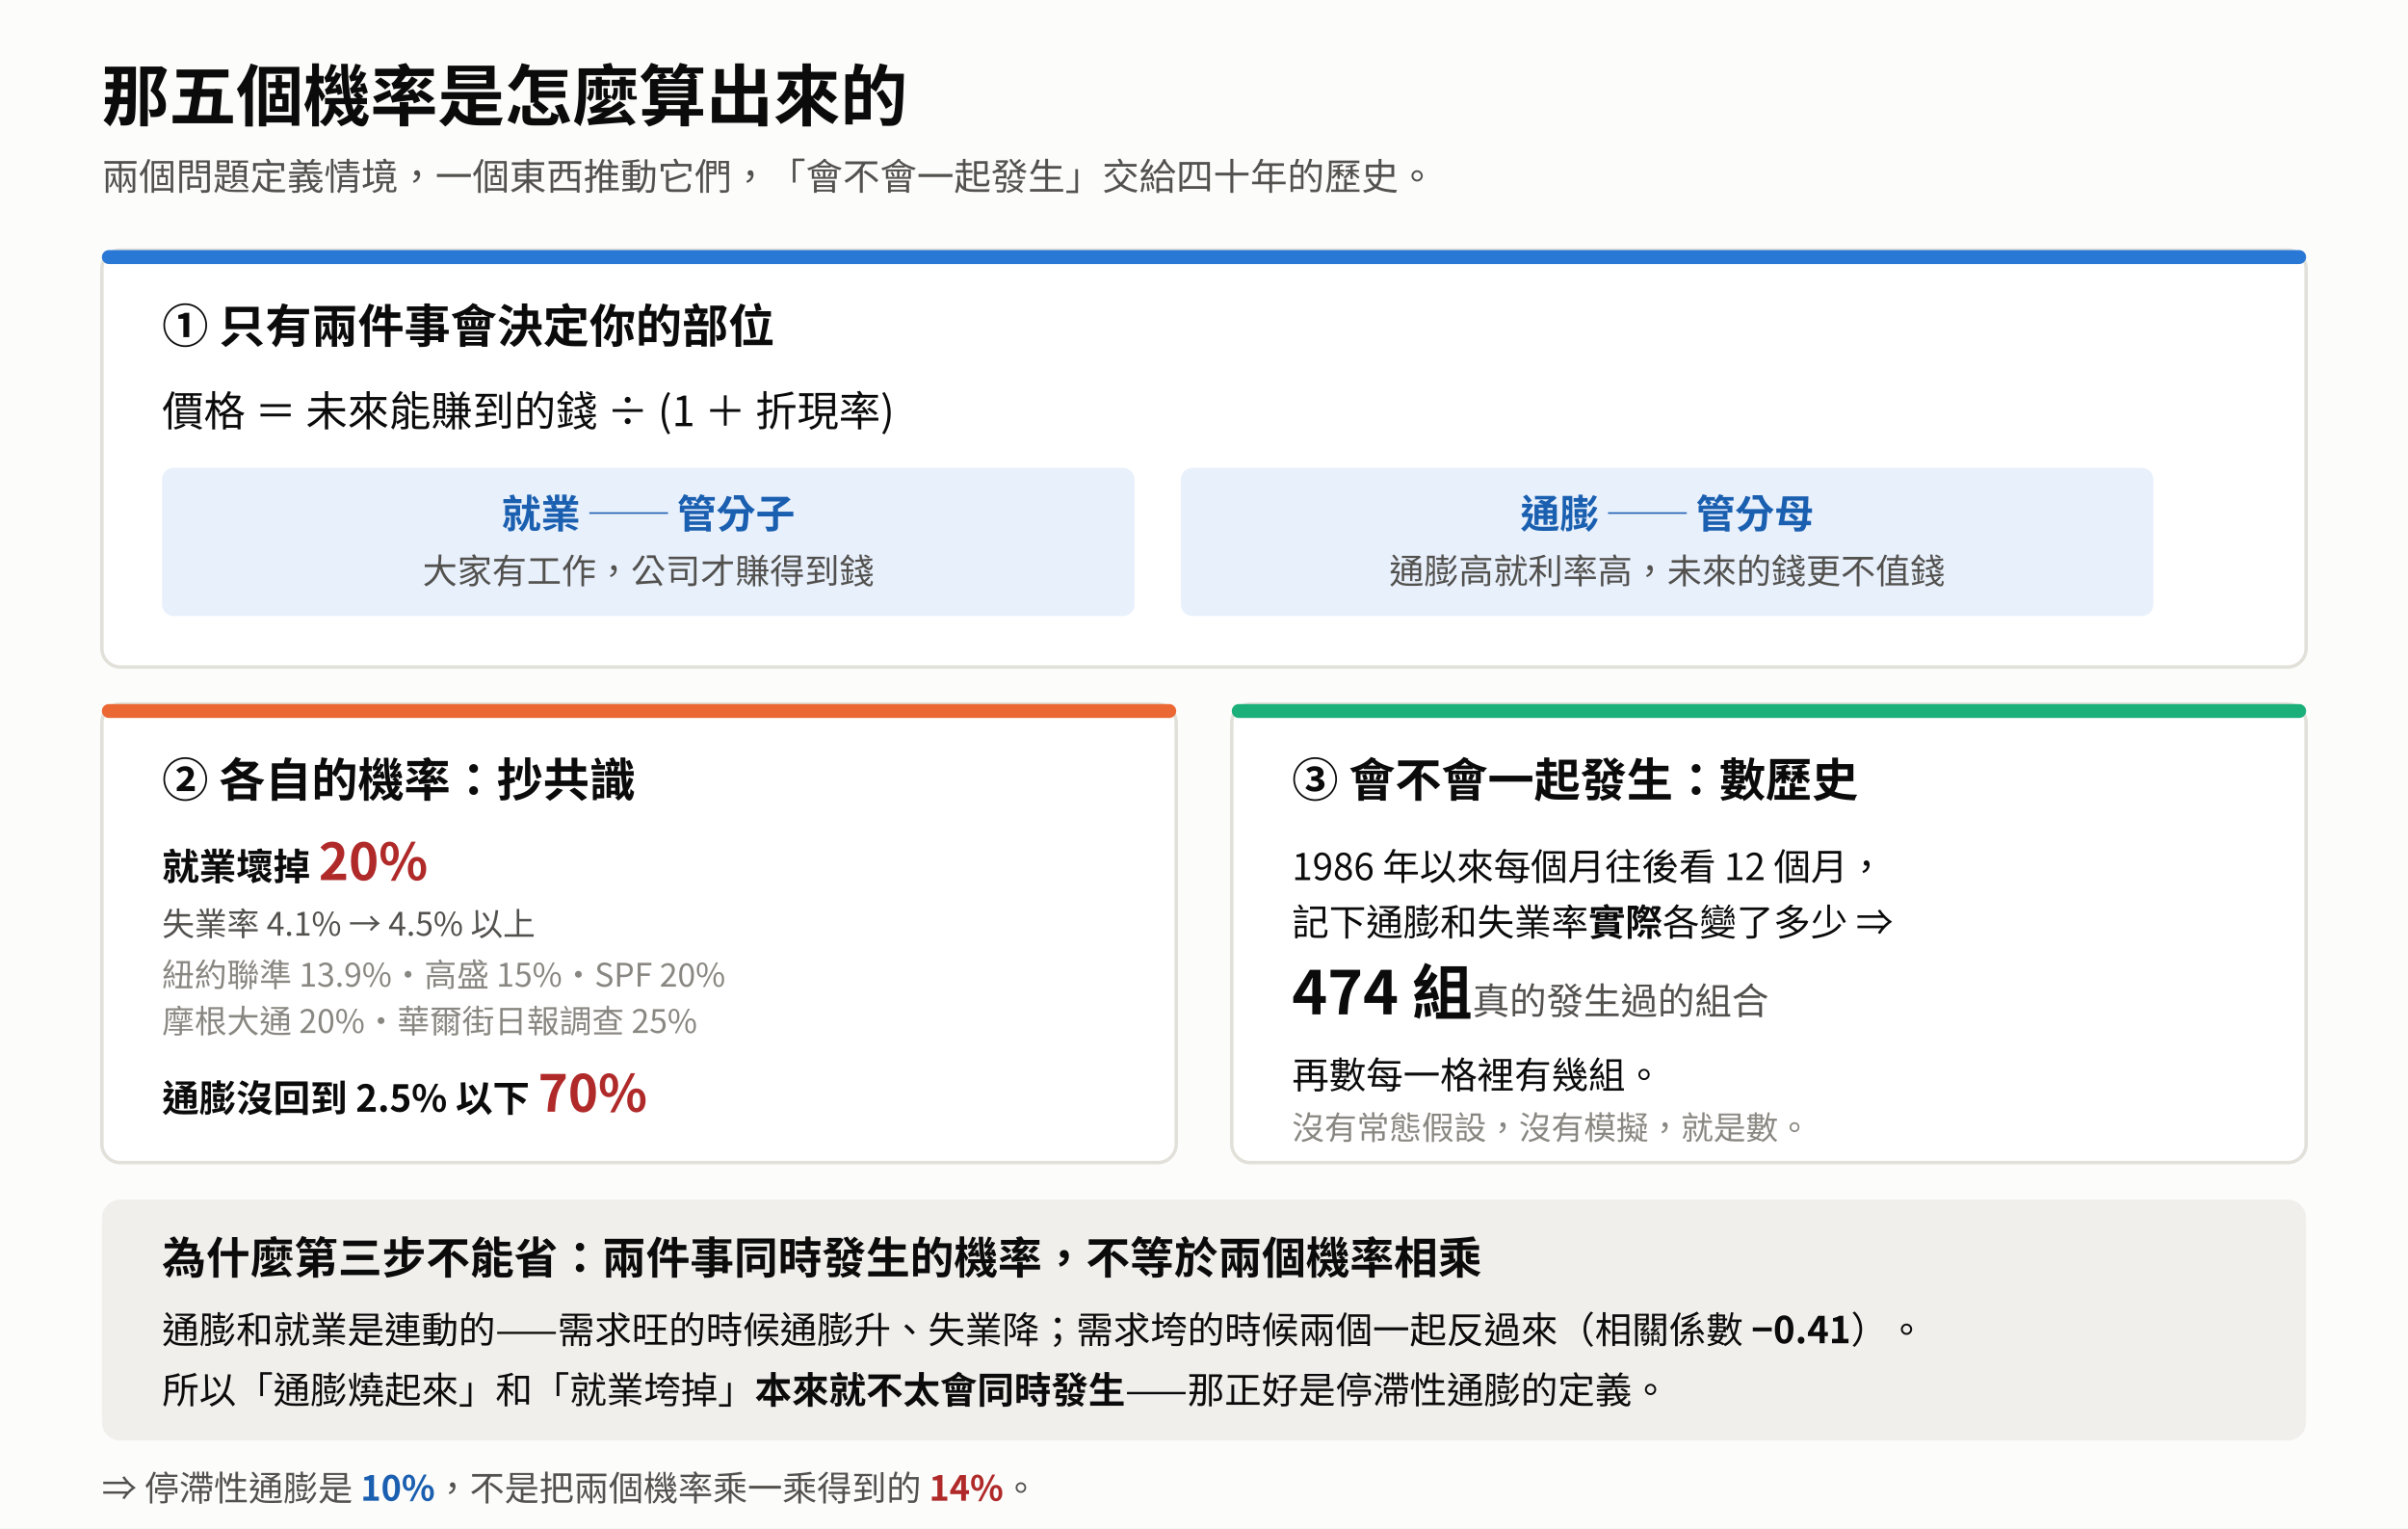
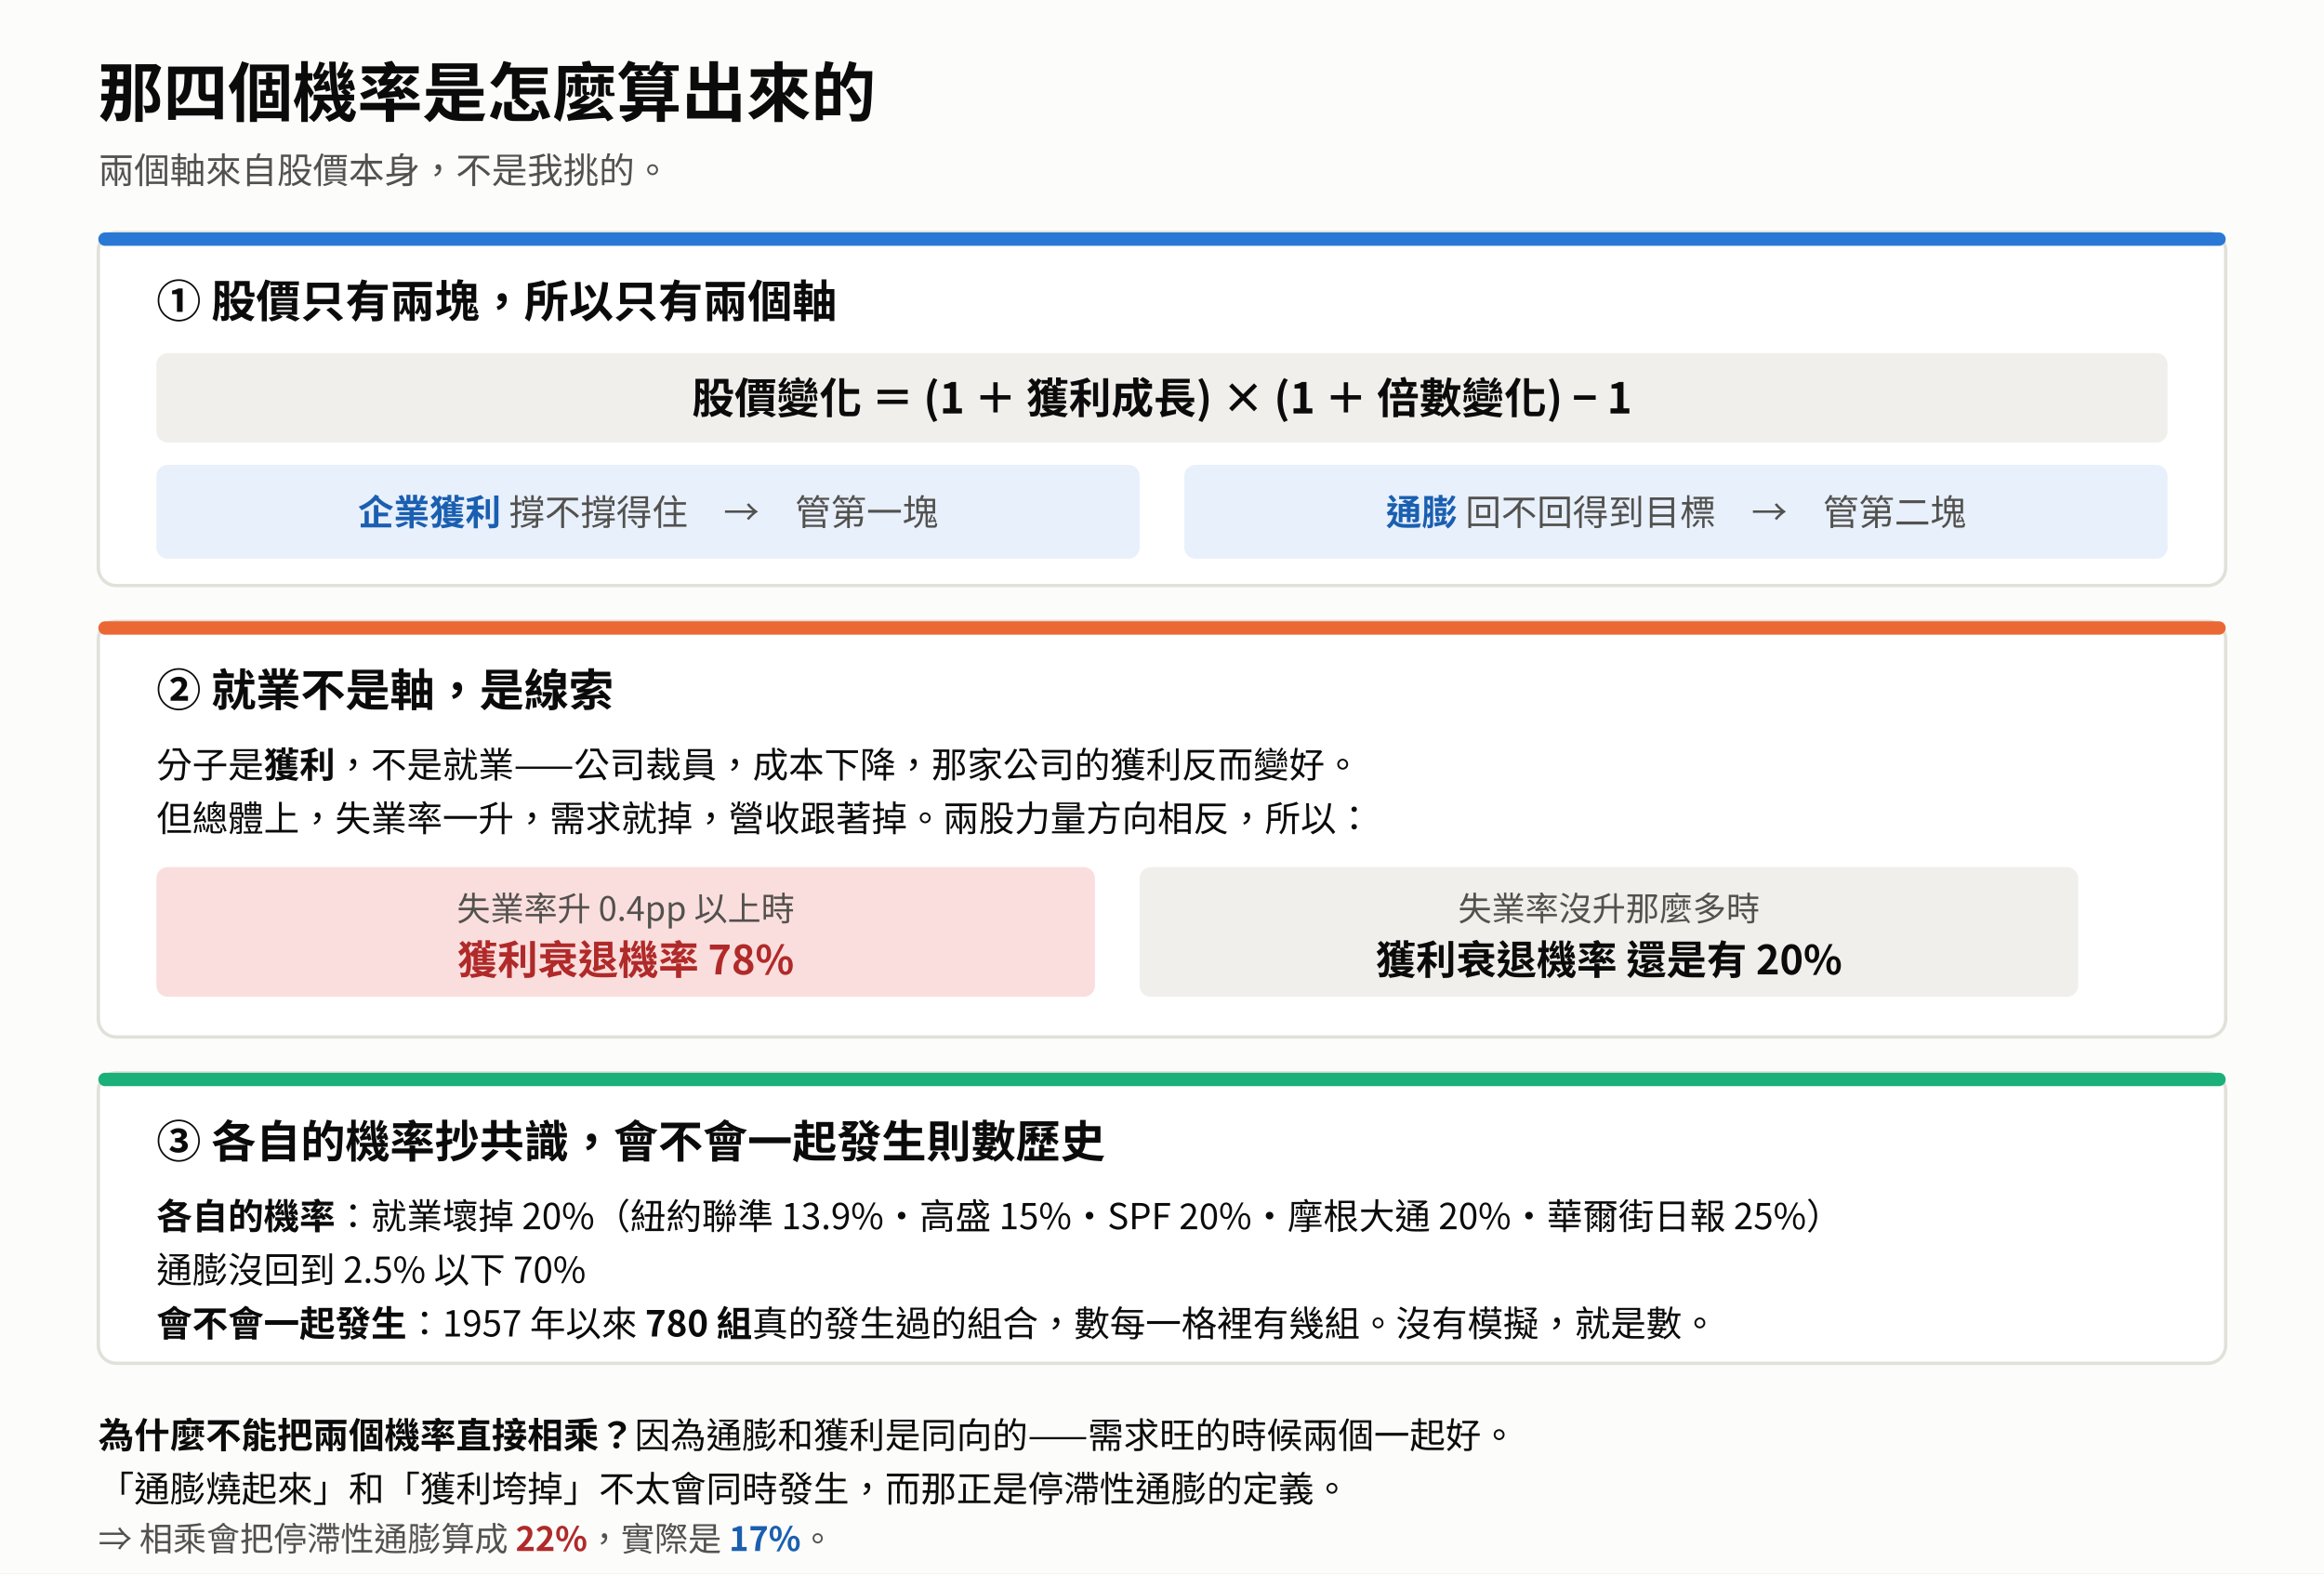
- <svg xmlns="http://www.w3.org/2000/svg" width="1040" height="660" viewBox="0 0 1040 660" font-family="WenQuanYi Zen Hei, Noto Sans CJK TC, PingFang TC, Microsoft JhengHei, sans-serif">
-   <rect width="1040" height="660" fill="#fcfcfb" />
-   <text x="44" y="52" font-size="29" font-weight="700" fill="#0b0b0b">那五個機率是怎麼算出來的</text>
-   <text x="44" y="82" font-size="16" fill="#52514e">兩個問題定義情境，一個東西推動它們，「會不會一起發生」交給四十年的歷史。</text>
-   <rect x="44" y="108" width="952" height="180" rx="8" fill="#ffffff" stroke="#e1e0d9" stroke-width="1.5" />
-   <rect x="44" y="108" width="952" height="6" rx="3" fill="#2a78d6" />
-   <text x="70" y="148" font-size="20" font-weight="700" fill="#0b0b0b">① 只有兩件事會決定你的部位</text>
-   <text x="70" y="184" font-size="18" fill="#0b0b0b">價格 ＝ 未來能賺到的錢 ÷ (1 ＋ 折現率)</text>
-   <rect x="70" y="202" width="420" height="64" rx="5" fill="#e8f0fc" />
-   <text x="280" y="228" font-size="17" font-weight="700" fill="#1a5fb0" text-anchor="middle">就業 ── 管分子</text>
-   <text x="280" y="252" font-size="15" fill="#52514e" text-anchor="middle">大家有工作，公司才賺得到錢</text>
-   <rect x="510" y="202" width="420" height="64" rx="5" fill="#e8f0fc" />
-   <text x="720" y="228" font-size="17" font-weight="700" fill="#1a5fb0" text-anchor="middle">通膨 ── 管分母</text>
-   <text x="720" y="252" font-size="15" fill="#52514e" text-anchor="middle">通膨高就利率高，未來的錢更不值錢</text>
-   <text x="950" y="232" font-size="15" fill="#898781" text-anchor="end" />
-   <rect x="44" y="304" width="464" height="198" rx="8" fill="#ffffff" stroke="#e1e0d9" stroke-width="1.5" />
-   <rect x="44" y="304" width="464" height="6" rx="3" fill="#eb6834" />
-   <text x="70" y="344" font-size="20" font-weight="700" fill="#0b0b0b">② 各自的機率：抄共識</text>
-   <text x="70" y="380" font-size="16" font-weight="700" fill="#0b0b0b">就業壞掉 <tspan font-size="22" fill="#b02a2a">20%</tspan>
-   </text>
-   <text x="70" y="404" font-size="14" fill="#52514e">失業率 4.1% → 4.5% 以上</text>
-   <text x="70" y="426" font-size="14" fill="#898781">紐約聯準 13.9%・高盛 15%・SPF 20%</text>
-   <text x="70" y="446" font-size="14" fill="#898781">摩根大通 20%・華爾街日報調查 25%</text>
-   <text x="70" y="480" font-size="16" font-weight="700" fill="#0b0b0b">通膨沒回到 2.5% 以下 <tspan font-size="22" fill="#b02a2a">70%</tspan>
-   </text>
-   <rect x="532" y="304" width="464" height="198" rx="8" fill="#ffffff" stroke="#e1e0d9" stroke-width="1.5" />
-   <rect x="532" y="304" width="464" height="6" rx="3" fill="#1baf7a" />
-   <text x="558" y="344" font-size="20" font-weight="700" fill="#0b0b0b">③ 會不會一起發生：數歷史</text>
-   <text x="558" y="380" font-size="16" fill="#0b0b0b">1986 年以來每個月往後看 12 個月，</text>
-   <text x="558" y="404" font-size="16" fill="#0b0b0b">記下通膨和失業率<tspan font-weight="700">實際</tspan>各變了多少 ⇒</text>
-   <text x="558" y="438" font-size="26" font-weight="700" fill="#0b0b0b">474 組<tspan font-size="16" font-weight="400" fill="#52514e">　真的發生過的組合</tspan>
-   </text>
-   <text x="558" y="470" font-size="16" fill="#0b0b0b">再數每一格裡有幾組。</text>
-   <text x="558" y="492" font-size="14" fill="#898781">沒有常態假設，沒有模擬，就是數。</text>
-   <rect x="44" y="518" width="952" height="104" rx="8" fill="#f0efec" />
-   <text x="70" y="550" font-size="19" font-weight="700" fill="#0b0b0b">為什麼第三步不能省：兩件事同時發生的機率，不等於兩個機率相乘</text>
-   <text x="70" y="580" font-size="16" fill="#0b0b0b">通膨和就業是連動的——需求旺的時候通膨升、失業降；需求垮的時候兩個一起反過來（相關係數 <tspan font-weight="700">−0.41</tspan>）。</text>
-   <text x="70" y="606" font-size="16" fill="#0b0b0b">所以「通膨燒起來」和「就業垮掉」<tspan font-weight="700">本來就不太會同時發生</tspan>——那正好是停滯性通膨的定義。</text>
-   <text x="44" y="648" font-size="15" fill="#52514e">⇒ 停滯性通膨是 <tspan font-weight="700" fill="#1a5fb0">10%</tspan>，不是把兩個機率乘一乘得到的 <tspan font-weight="700" fill="#b02a2a">14%</tspan>。</text>
+ <svg xmlns="http://www.w3.org/2000/svg" width="1040" height="704" viewBox="0 0 1040 704" font-family="WenQuanYi Zen Hei, Noto Sans CJK TC, PingFang TC, Microsoft JhengHei, sans-serif">
+   <rect width="1040" height="704" fill="#fcfcfb" />
+   <text x="44" y="52" font-size="29" font-weight="700" fill="#0b0b0b">那四個機率是怎麼算出來的</text>
+   <text x="44" y="82" font-size="16" fill="#52514e">兩個軸來自股價本身，不是我挑的。</text>
+   <rect x="44" y="104" width="952" height="158" rx="8" fill="#ffffff" stroke="#e1e0d9" stroke-width="1.5" />
+   <rect x="44" y="104" width="952" height="6" rx="3" fill="#2a78d6" />
+   <text x="70" y="142" font-size="20" font-weight="700" fill="#0b0b0b">① 股價只有兩塊，所以只有兩個軸</text>
+   <rect x="70" y="158" width="900" height="40" rx="5" fill="#f0efec" />
+   <text x="520" y="185" font-size="19" font-weight="700" fill="#0b0b0b" text-anchor="middle">股價變化 ＝ (1 ＋ 獲利成長) × (1 ＋ 倍數變化) − 1</text>
+   <rect x="70" y="208" width="440" height="42" rx="5" fill="#e8f0fc" />
+   <text x="290" y="235" font-size="16" fill="#52514e" text-anchor="middle">
+     <tspan font-weight="700" fill="#1a5fb0">企業獲利</tspan> 撐不撐得住　→　管第一塊</text>
+   <rect x="530" y="208" width="440" height="42" rx="5" fill="#e8f0fc" />
+   <text x="750" y="235" font-size="16" fill="#52514e" text-anchor="middle">
+     <tspan font-weight="700" fill="#1a5fb0">通膨</tspan> 回不回得到目標　→　管第二塊</text>
+   <rect x="44" y="278" width="952" height="186" rx="8" fill="#ffffff" stroke="#e1e0d9" stroke-width="1.5" />
+   <rect x="44" y="278" width="952" height="6" rx="3" fill="#eb6834" />
+   <text x="70" y="316" font-size="20" font-weight="700" fill="#0b0b0b">② 就業不是軸，是線索</text>
+   <text x="70" y="348" font-size="16" fill="#0b0b0b">分子是<tspan font-weight="700">獲利</tspan>，不是就業——公司裁員，成本下降，那家公司的獲利反而變好。</text>
+   <text x="70" y="372" font-size="16" fill="#0b0b0b">但總體上，失業率一升，需求就掉，營收跟著掉。兩股力量方向相反，所以：</text>
+   <rect x="70" y="388" width="420" height="58" rx="5" fill="#fadedd" />
+   <text x="280" y="412" font-size="15" fill="#52514e" text-anchor="middle">失業率升 0.4pp 以上時</text>
+   <text x="280" y="436" font-size="18" font-weight="700" fill="#b02a2a" text-anchor="middle">獲利衰退機率 78%</text>
+   <rect x="510" y="388" width="420" height="58" rx="5" fill="#f0efec" />
+   <text x="720" y="412" font-size="15" fill="#52514e" text-anchor="middle">失業率沒升那麼多時</text>
+   <text x="720" y="436" font-size="18" font-weight="700" fill="#0b0b0b" text-anchor="middle">獲利衰退機率 還是有 20%</text>
+   <text x="950" y="436" font-size="15" fill="#898781" text-anchor="end" />
+   <rect x="44" y="480" width="952" height="130" rx="8" fill="#ffffff" stroke="#e1e0d9" stroke-width="1.5" />
+   <rect x="44" y="480" width="952" height="6" rx="3" fill="#1baf7a" />
+   <text x="70" y="518" font-size="20" font-weight="700" fill="#0b0b0b">③ 各自的機率抄共識，會不會一起發生則數歷史</text>
+   <text x="70" y="550" font-size="16" fill="#0b0b0b">
+     <tspan font-weight="700">各自的機率</tspan>：就業壞掉 20%（紐約聯準 13.9%・高盛 15%・SPF 20%・摩根大通 20%・華爾街日報 25%）</text>
+   <text x="70" y="574" font-size="16" fill="#0b0b0b">　　　　　　　通膨沒回到 2.5% 以下 70%</text>
+   <text x="70" y="598" font-size="16" fill="#0b0b0b">
+     <tspan font-weight="700">會不會一起發生</tspan>：1957 年以來 <tspan font-weight="700">780 組</tspan>真的發生過的組合，數每一格裡有幾組。沒有模擬，就是數。</text>
+   <text x="44" y="648" font-size="16" fill="#0b0b0b">
+     <tspan font-weight="700">為什麼不能把兩個機率直接相乘？</tspan>因為通膨和獲利是同向的——需求旺的時候兩個一起好。</text>
+   <text x="44" y="672" font-size="16" fill="#0b0b0b">「通膨燒起來」和「獲利垮掉」不太會同時發生，而那正是停滯性通膨的定義。</text>
+   <text x="44" y="694" font-size="15" fill="#52514e">⇒ 相乘會把停滯性通膨算成 <tspan font-weight="700" fill="#b02a2a">22%</tspan>，實際是 <tspan font-weight="700" fill="#1a5fb0">17%</tspan>。</text>
</svg>
